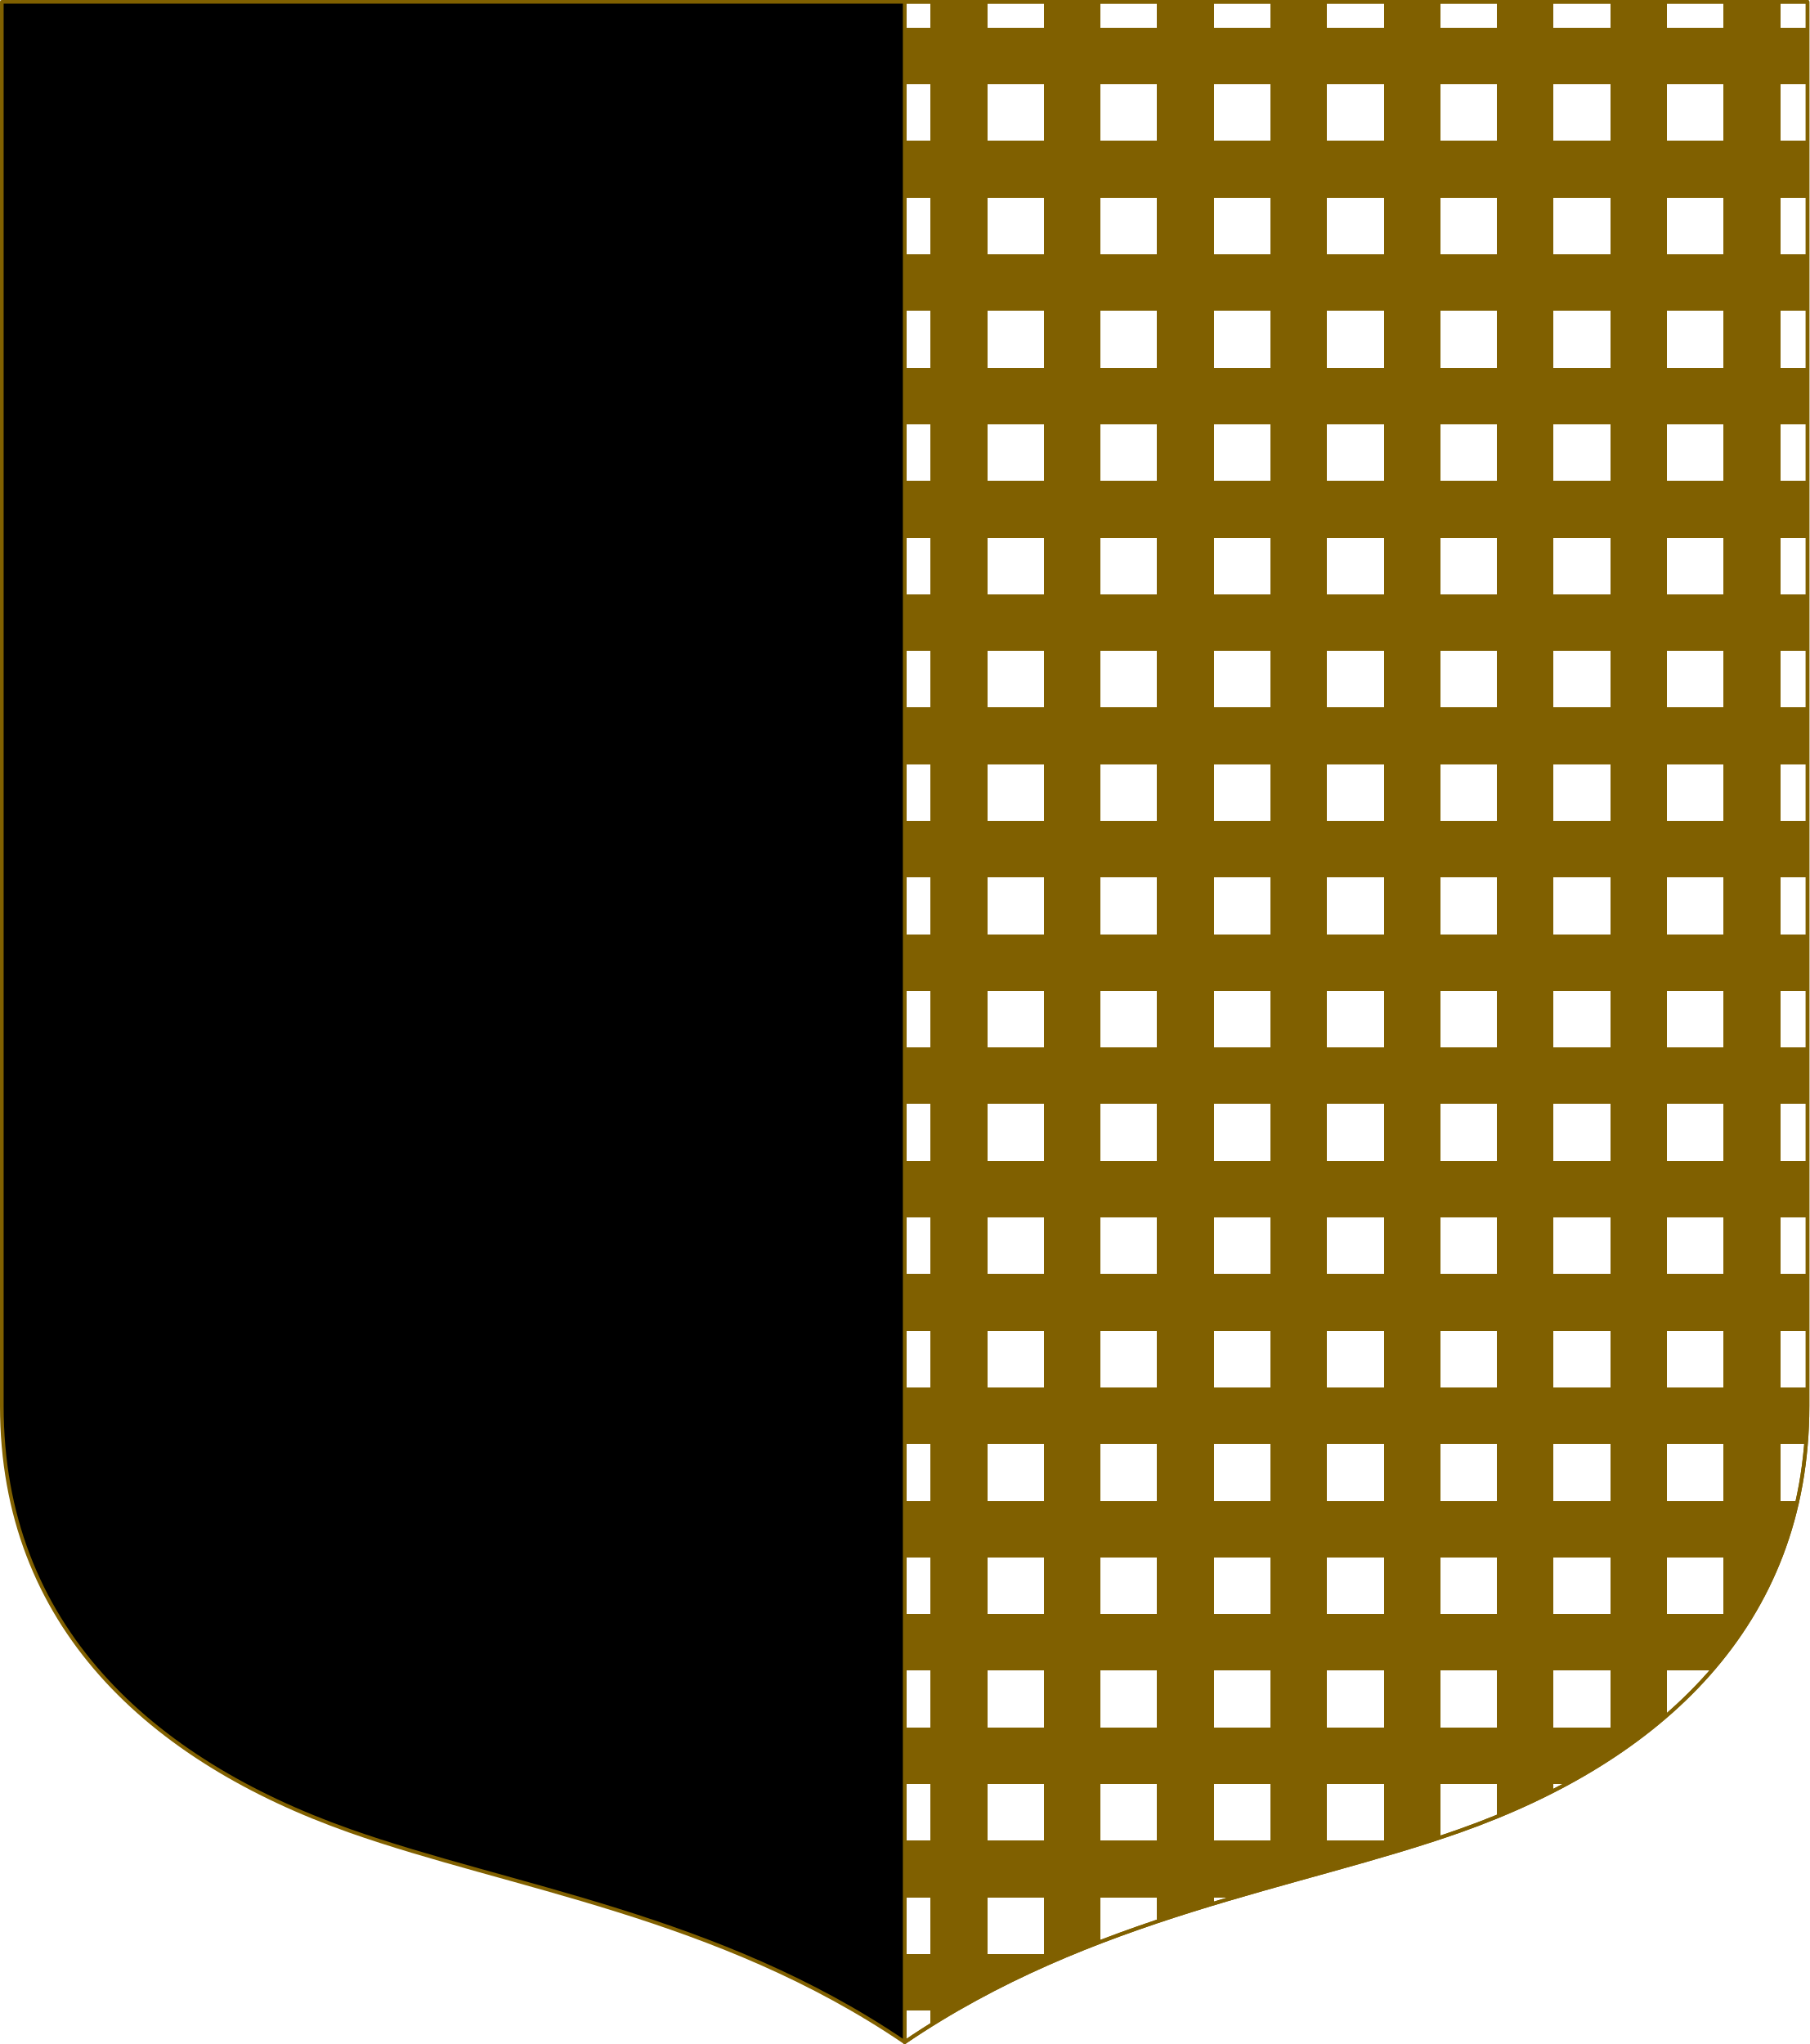
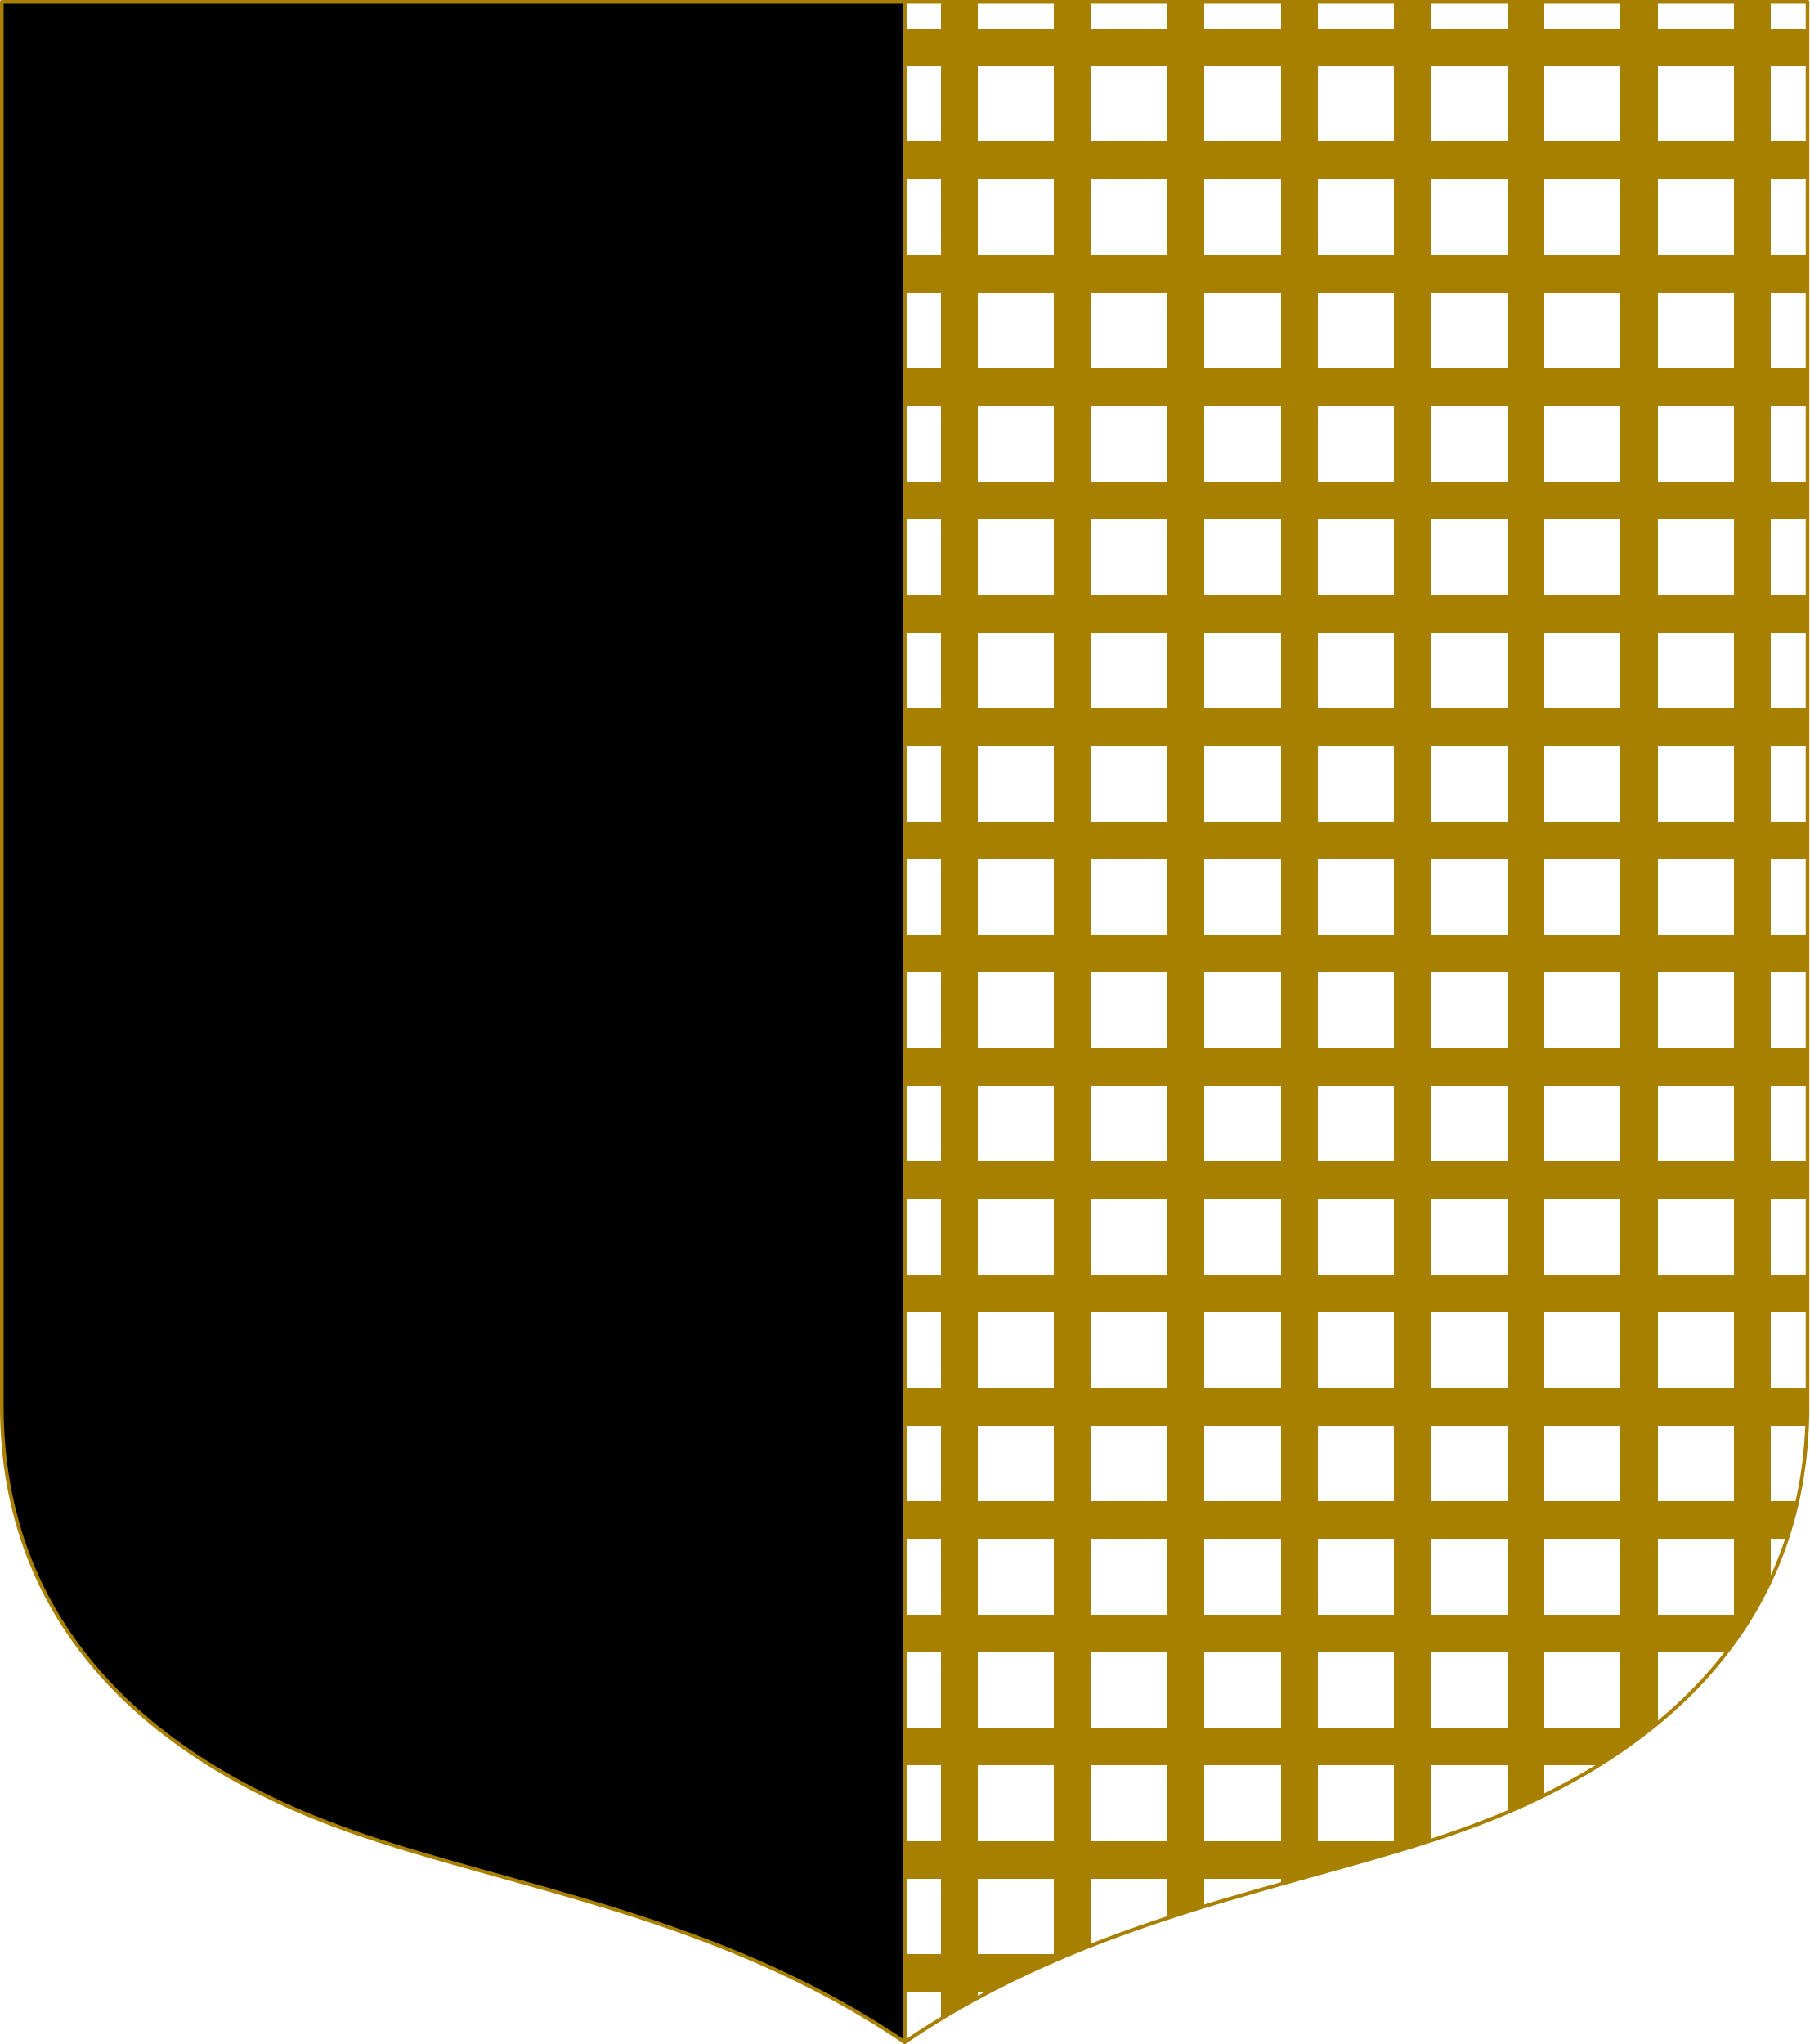
<svg xmlns="http://www.w3.org/2000/svg" xmlns:xlink="http://www.w3.org/1999/xlink" width="498.621" height="563.234" viewBox="0 0 131.927 149.022" version="1.1" id="svg8">
  <defs id="defs2">
    <linearGradient id="linearGradient12">
-       <stop style="stop-color:#ffffff;stop-opacity:0;" offset="0" id="stop9" />
-       <stop id="stop10" offset="0.5" style="stop-color:#ffffff;stop-opacity:0;" />
-       <stop style="stop-color:#806000;stop-opacity:1;" offset="0.5" id="stop11" />
-       <stop id="stop12" offset="1" style="stop-color:#806000;stop-opacity:1;" />
+       <stop style="stop-color:#a88000;stop-opacity:0;" offset="0" id="stop9" />
+       <stop id="stop10" offset="0.667" style="stop-color:#a88000;stop-opacity:0;" />
+       <stop style="stop-color:#a88000;stop-opacity:1;" offset="0.667" id="stop11" />
+       <stop id="stop12" offset="1" style="stop-color:#a88000;stop-opacity:1;" />
    </linearGradient>
    <linearGradient id="linearGradient8">
-       <stop id="stop5" offset="0" style="stop-color:#ffffff;stop-opacity:0" />
-       <stop style="stop-color:#ffffff;stop-opacity:0" offset="0.5" id="stop6" />
-       <stop id="stop7" offset="0.5" style="stop-color:#806000;stop-opacity:1;" />
-       <stop style="stop-color:#806000;stop-opacity:1;" offset="1" id="stop8" />
+       <stop id="stop5" offset="0" style="stop-color:#a88000;stop-opacity:0;" />
+       <stop style="stop-color:#a88000;stop-opacity:0;" offset="0.673" id="stop6" />
+       <stop id="stop7" offset="0.673" style="stop-color:#a88000;stop-opacity:1;" />
+       <stop style="stop-color:#a88000;stop-opacity:1;" offset="1" id="stop8" />
    </linearGradient>
    <pattern patternUnits="userSpaceOnUse" width="40.002" height="40" patternTransform="matrix(0.2645833,0,0,0.2645833,128.9397,235.4923)" id="pattern1788">
      <path id="circle1034" d="M 0,0 V 7.5 C 4.142,7.5 7.5,4.142 7.5,0 Z m 32.502,0 c 0,4.142 3.358,7.5 7.5,7.5 V 0 Z m -12.5,12.5 c -4.142,0 -7.5,3.358 -7.5,7.5 0,4.142 3.358,7.5 7.5,7.5 4.142,0 7.5,-3.358 7.5,-7.5 0,-4.142 -3.358,-7.5 -7.5,-7.5 z M 0,32.5 V 40 H 7.5 C 7.5,35.858 4.142,32.5 0,32.5 Z m 40.002,0 c -4.142,0 -7.5,3.358 -7.5,7.5 h 7.5 z" style="opacity:1;fill:#000000;fill-opacity:1;fill-rule:evenodd;stroke:none;stroke-width:5.433;stroke-linecap:butt;stroke-linejoin:round;stroke-miterlimit:4;stroke-dasharray:none;stroke-dashoffset:0;stroke-opacity:1" />
    </pattern>
-     <linearGradient xlink:href="#linearGradient12" id="linearGradient2574-9" x1="-165.258" y1="232.078" x2="-156.996" y2="232.078" gradientUnits="userSpaceOnUse" gradientTransform="rotate(90,-61.6292,259.0792)" spreadMethod="repeat" />
-     <linearGradient gradientTransform="translate(-279.1493)" xlink:href="#linearGradient8" id="linearGradient2534-3" x1="250.82" y1="232.078" x2="259.082" y2="232.078" gradientUnits="userSpaceOnUse" spreadMethod="repeat" />
+     <linearGradient xlink:href="#linearGradient12" id="linearGradient2574-9" x1="-166.591" y1="232.236" x2="-158.33" y2="232.236" gradientUnits="userSpaceOnUse" gradientTransform="rotate(90,-61.6292,259.0792)" spreadMethod="repeat" />
+     <linearGradient gradientTransform="translate(-279.1493)" xlink:href="#linearGradient8" id="linearGradient2534-3" x1="250.147" y1="231.001" x2="258.408" y2="231.001" gradientUnits="userSpaceOnUse" spreadMethod="repeat" />
    <pattern patternUnits="userSpaceOnUse" width="40.002" height="40" patternTransform="translate(1357.739,307.5328)" preserveAspectRatio="xMidYMid" id="pattern43">
      <path id="path43" d="M 0,0 V 7.5 C 4.142,7.5 7.5,4.142 7.5,0 Z m 32.502,0 c 0,4.142 3.358,7.5 7.5,7.5 V 0 Z M 20.002,12.5 c -4.142,0 -7.5,3.358 -7.5,7.5 0,4.142 3.358,7.5 7.5,7.5 4.142,0 7.5,-3.358 7.5,-7.5 0,-4.142 -3.358,-7.5 -7.5,-7.5 z M 0,32.5 v 7.5 h 7.5 c 0,-4.142 -3.358,-7.5 -7.5,-7.5 z m 40.002,0 c -4.142,0 -7.5,3.358 -7.5,7.5 h 7.5 z" style="opacity:1;fill:#806000;fill-opacity:1;fill-rule:evenodd;stroke:none;stroke-width:5.433;stroke-linecap:butt;stroke-linejoin:round;stroke-miterlimit:4;stroke-dasharray:none;stroke-dashoffset:0;stroke-opacity:1" />
    </pattern>
  </defs>
  <g id="layer1" transform="translate(-460.9631,-157.567)">
    <g id="g13346" style="stroke:#806000;stroke-width:0.265;stroke-linecap:round;stroke-linejoin:round;stroke-miterlimit:4;stroke-dasharray:none;stroke-opacity:1" transform="translate(-129.1241,-148.843)" />
    <g transform="translate(553.0069)" id="g1016">
-       <path id="path1002-5" d="m -26.08,157.699 h 65.831 v 102.379 c 0,15.993 -10.795,25.82 -25.36,30.969 -11.742,4.151 -26.848,6.148 -40.471,15.41 z" style="fill:url(#linearGradient2534-3);fill-opacity:1;stroke:#806000;stroke-width:0.265;stroke-linecap:round;stroke-linejoin:round;stroke-miterlimit:4;stroke-dasharray:none;stroke-opacity:1" />
-       <path id="path1008-1" d="m -26.08,157.699 h 65.831 v 102.379 c 0,15.993 -10.795,25.82 -25.36,30.969 -11.742,4.151 -26.848,6.148 -40.471,15.41 z" style="fill:url(#linearGradient2574-9);fill-opacity:1;stroke:#806000;stroke-width:0.265;stroke-linecap:round;stroke-linejoin:round;stroke-miterlimit:4;stroke-dasharray:none;stroke-opacity:1" />
-       <path style="fill:#000000;fill-opacity:1;stroke:#806000;stroke-width:0.265;stroke-linecap:round;stroke-linejoin:round;stroke-miterlimit:4;stroke-dasharray:none;stroke-opacity:1" d="m -26.08,157.699 h -65.831 v 102.379 c 0,15.993 10.795,25.82 25.36,30.969 11.742,4.151 26.848,6.148 40.471,15.41 z" id="path1012" />
+       <path id="path1002-5" d="m -26.08,157.699 h 65.831 v 102.379 c 0,15.993 -10.795,25.82 -25.36,30.969 -11.742,4.151 -26.848,6.148 -40.471,15.41 z" style="fill:url(#linearGradient2534-3);fill-opacity:1;stroke:none;stroke-width:0.265;stroke-linecap:round;stroke-linejoin:round;stroke-miterlimit:4;stroke-dasharray:none;stroke-opacity:1" />
+       <path id="path1008-1" d="m -26.08,157.699 h 65.831 v 102.379 c 0,15.993 -10.795,25.82 -25.36,30.969 -11.742,4.151 -26.848,6.148 -40.471,15.41 z" style="fill:url(#linearGradient2574-9);fill-opacity:1;stroke:#a88000;stroke-width:0.265;stroke-linecap:round;stroke-linejoin:round;stroke-miterlimit:4;stroke-dasharray:none;stroke-opacity:1" />
+       <path style="fill:#000000;fill-opacity:1;stroke:#a88000;stroke-width:0.265;stroke-linecap:round;stroke-linejoin:round;stroke-miterlimit:4;stroke-dasharray:none;stroke-opacity:1" d="m -26.08,157.699 h -65.831 v 102.379 c 0,15.993 10.795,25.82 25.36,30.969 11.742,4.151 26.848,6.148 40.471,15.41 z" id="path1012" />
    </g>
  </g>
</svg>
